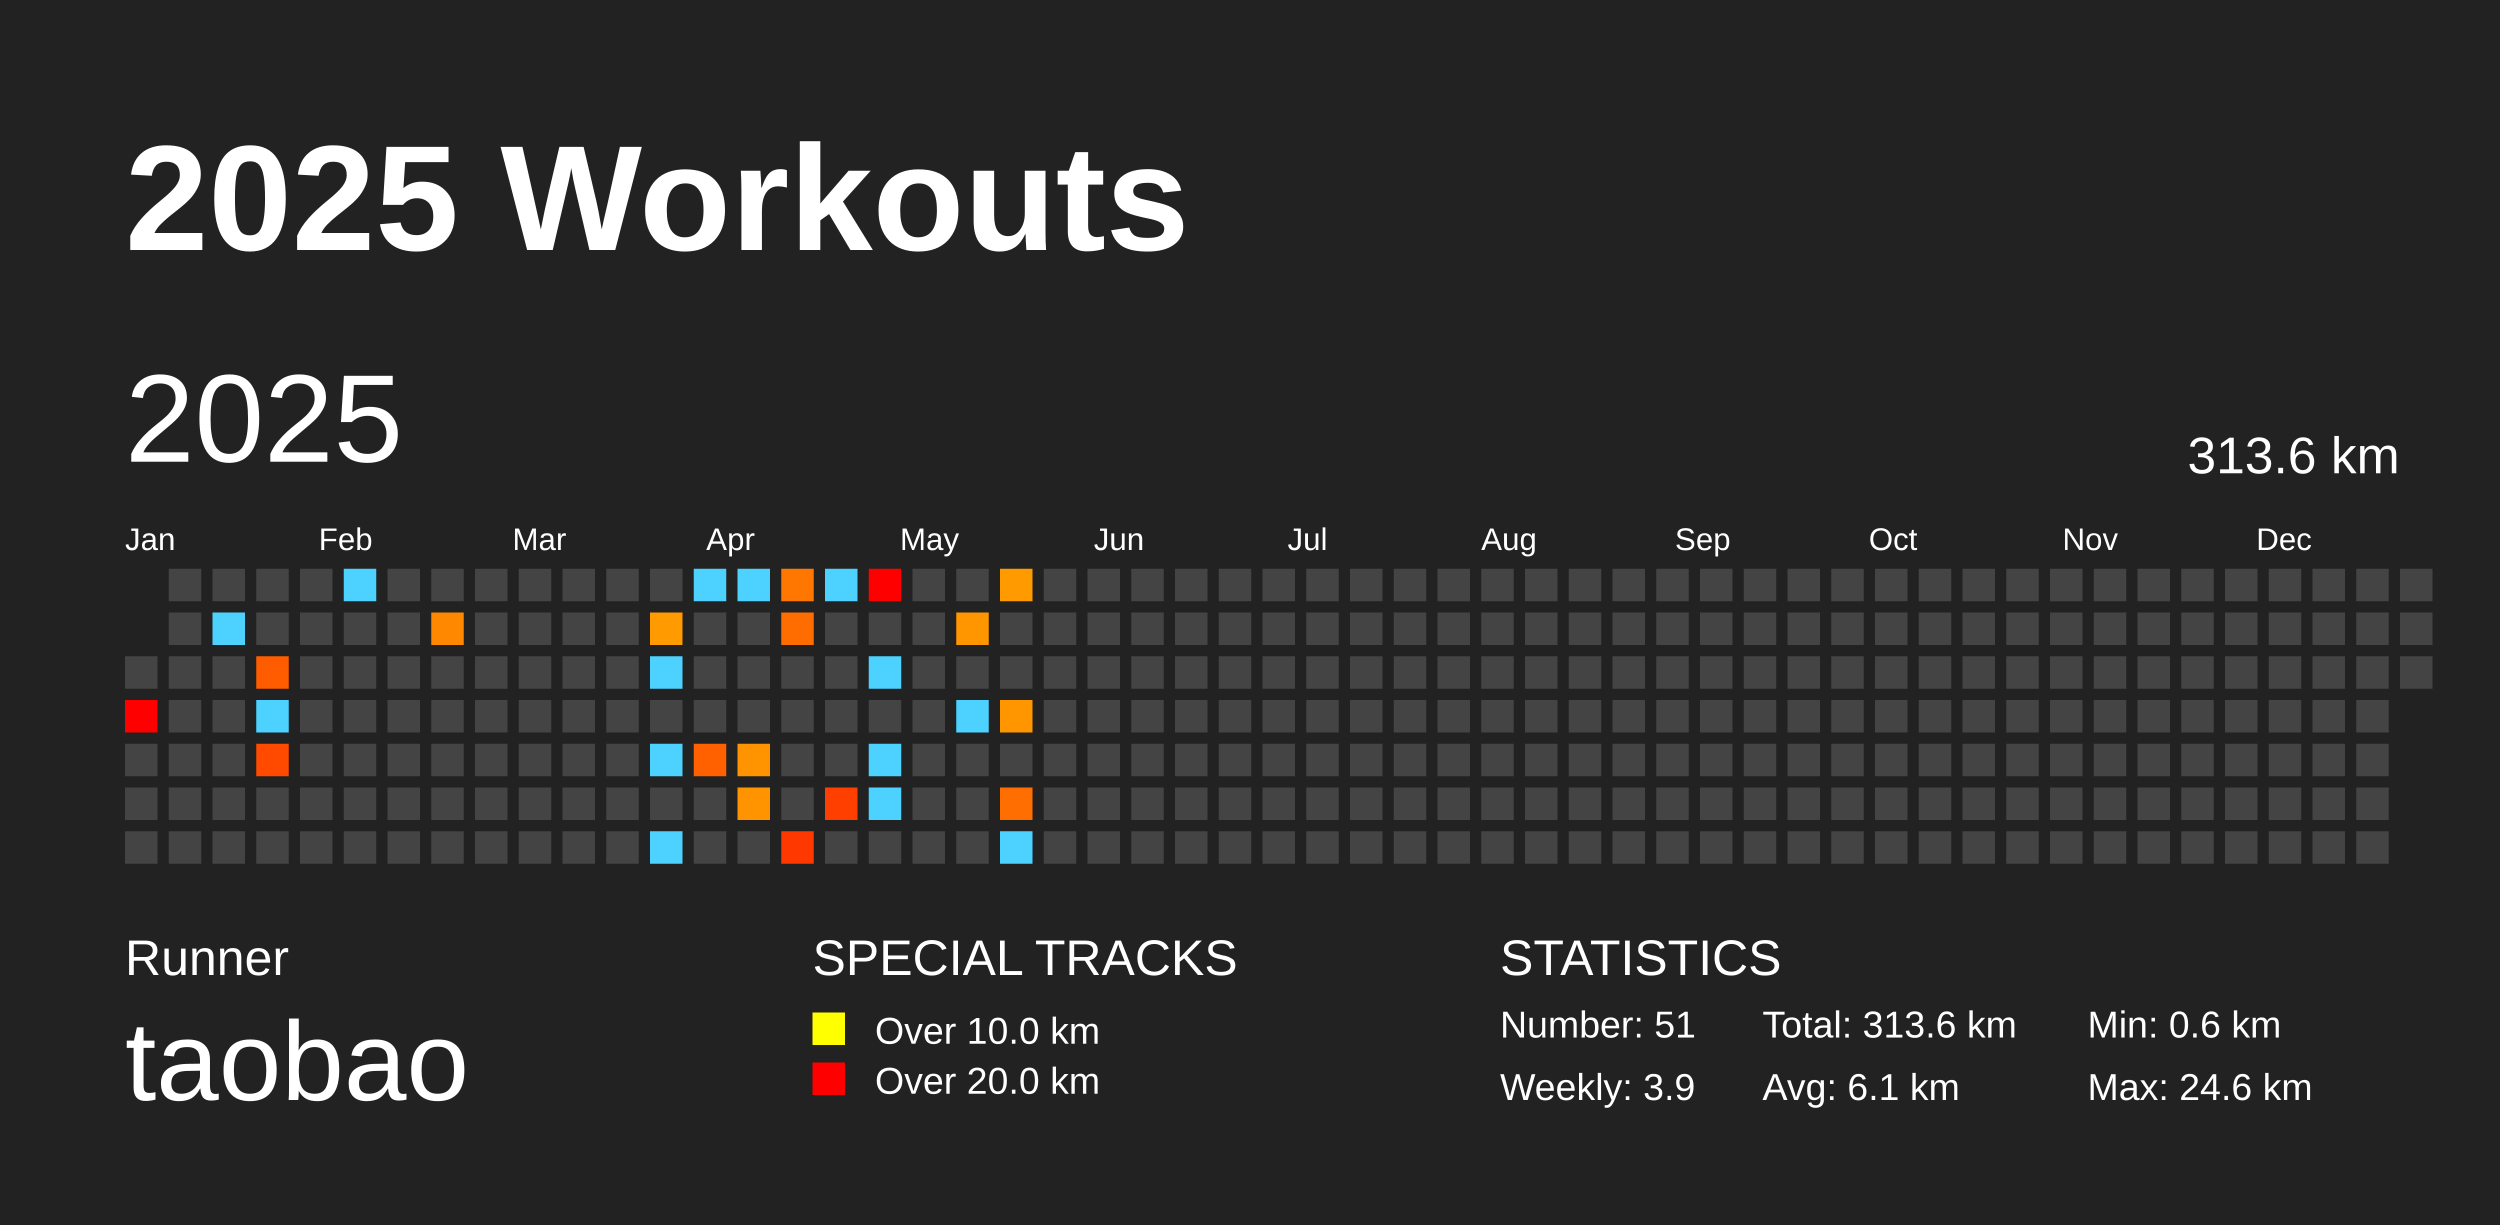
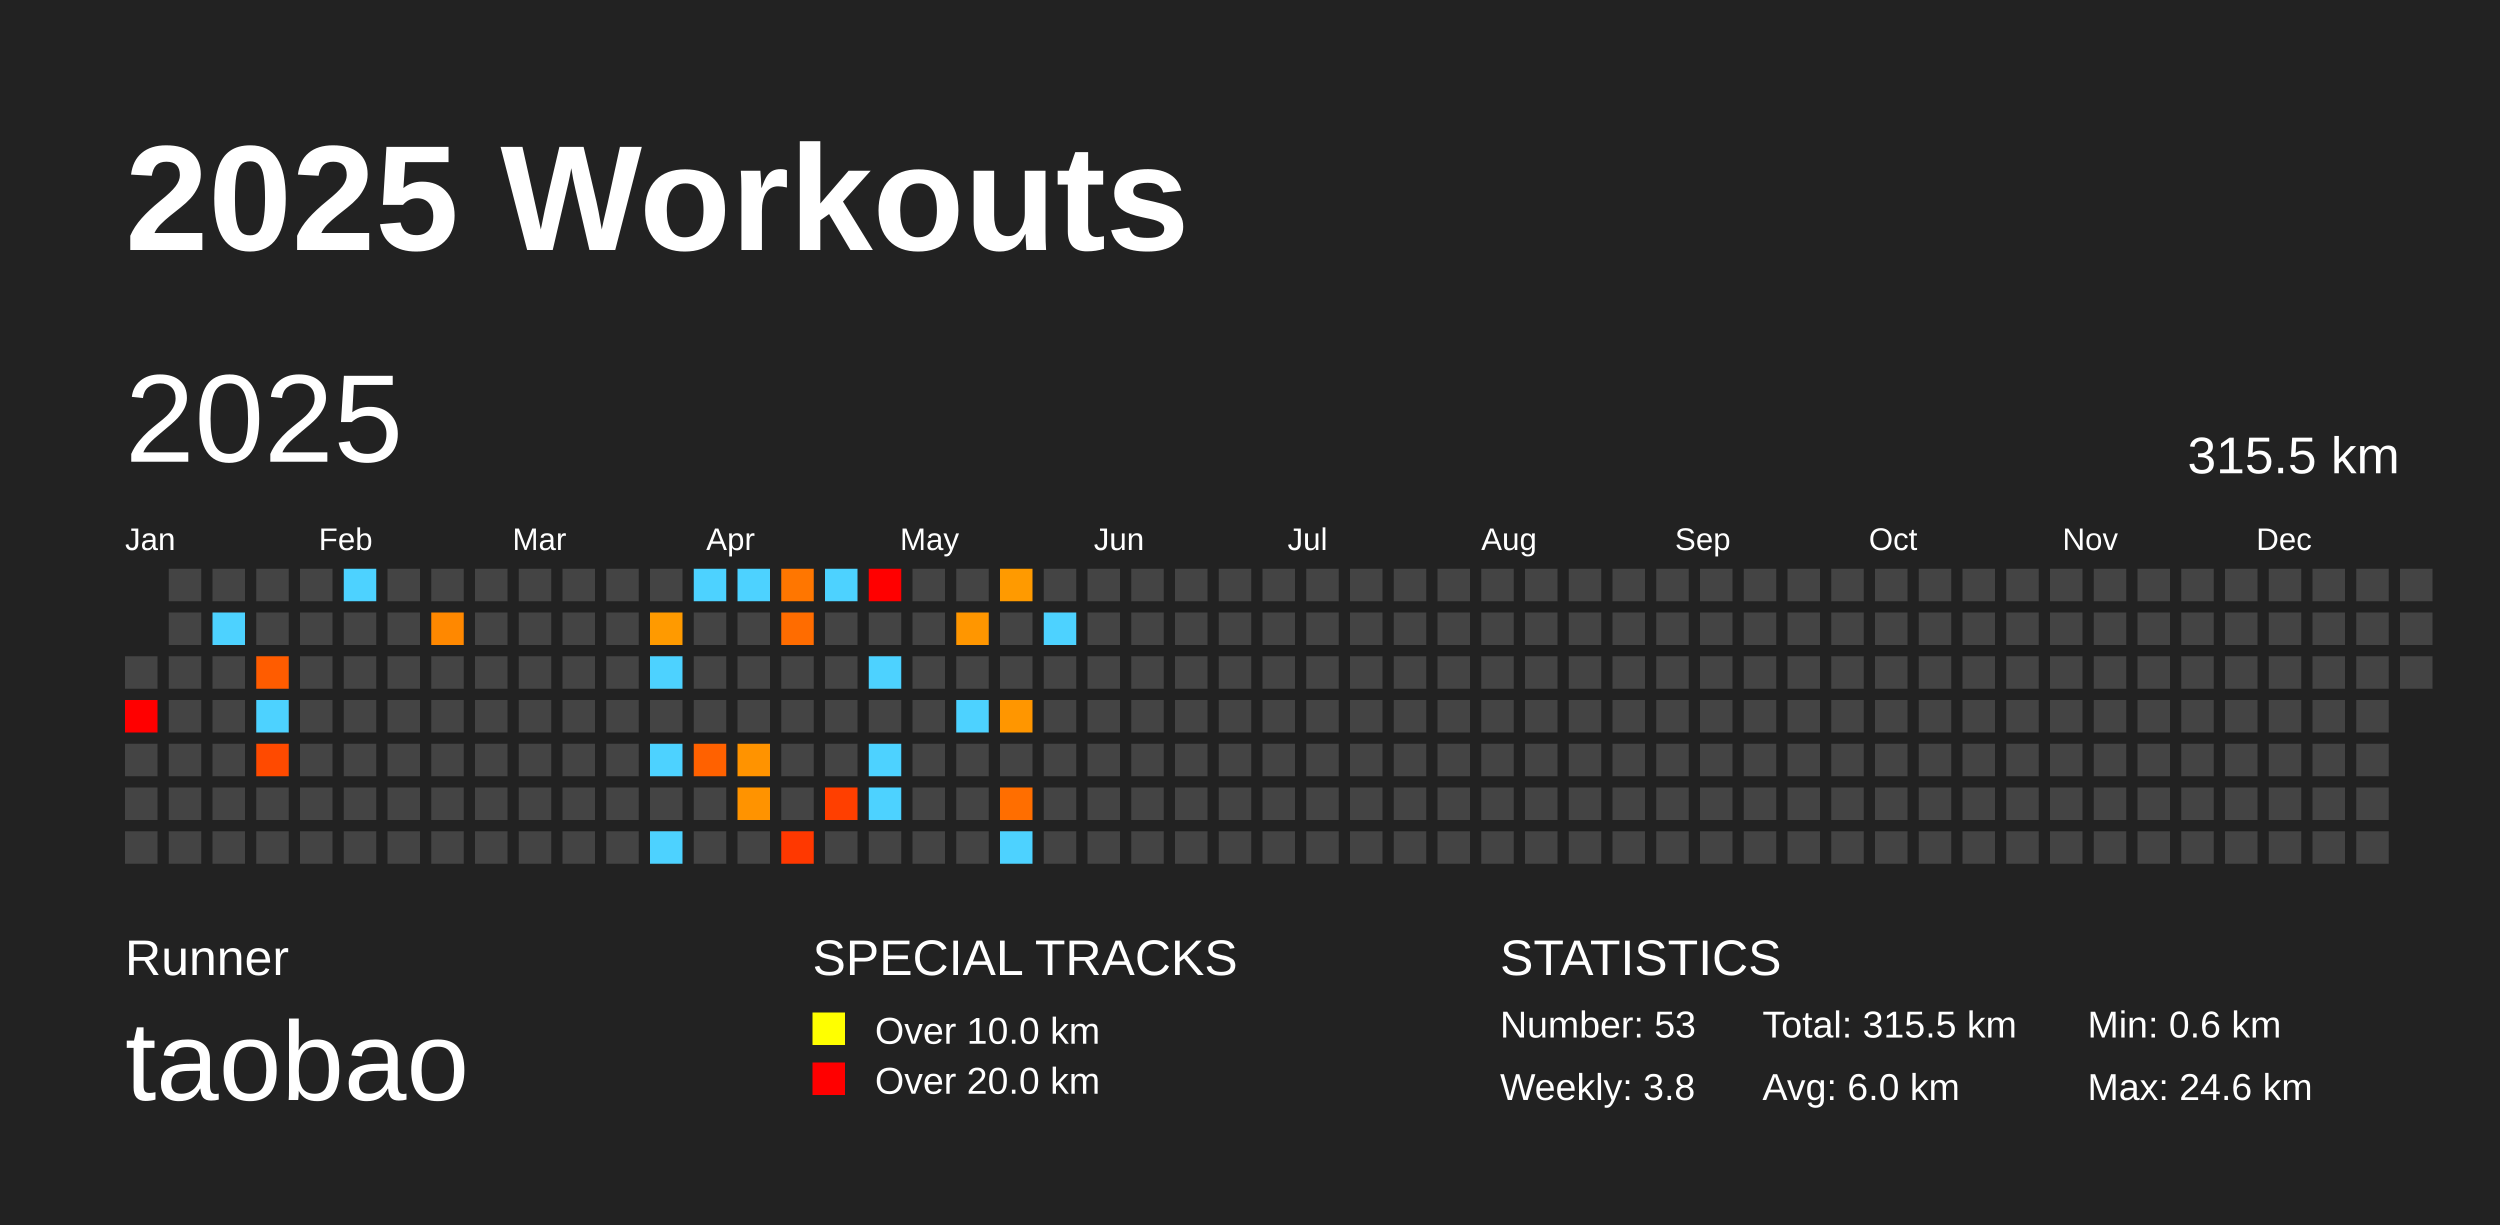
<svg xmlns="http://www.w3.org/2000/svg" baseProfile="full" height="98mm" version="1.1" viewBox="0,0,200,98" width="200mm">
  <defs />
  <rect fill="#222222" height="98" width="200" x="0" y="0" />
  <text fill="#FFFFFF" style="font-size:12px; font-family:Arial; font-weight:bold;" x="10" y="20">2025 Workouts</text>
  <text fill="#FFFFFF" style="font-size:4px; font-family:Arial" x="10" y="78">Runner</text>
  <text fill="#FFFFFF" style="font-size:9px; font-family:Arial" x="10" y="88">taobao</text>
  <text fill="#FFFFFF" style="font-size:4px; font-family:Arial" x="65" y="78">SPECIAL TRACKS</text>
  <rect fill="yellow" height="2.6" width="2.6" x="65" y="81" />
  <text fill="#FFFFFF" style="font-size:3px; font-family:Arial" x="70" y="83.5">Over 10.0 km</text>
  <rect fill="red" height="2.6" width="2.6" x="65" y="85" />
  <text fill="#FFFFFF" style="font-size:3px; font-family:Arial" x="70" y="87.5">Over 20.0 km</text>
  <text fill="#FFFFFF" style="font-size:4px; font-family:Arial" x="120" y="78">STATISTICS</text>
-   <text fill="#FFFFFF" style="font-size:3px; font-family:Arial" x="120" y="83">Number: 51</text>
-   <text fill="#FFFFFF" style="font-size:3px; font-family:Arial" x="120" y="88">Weekly: 3.9</text>
-   <text fill="#FFFFFF" style="font-size:3px; font-family:Arial" x="141" y="83">Total: 313.6 km</text>
-   <text fill="#FFFFFF" style="font-size:3px; font-family:Arial" x="141" y="88">Avg: 6.1 km</text>
+   <text fill="#FFFFFF" style="font-size:3px; font-family:Arial" x="120" y="83">Number: 53</text>
+   <text fill="#FFFFFF" style="font-size:3px; font-family:Arial" x="120" y="88">Weekly: 3.8</text>
+   <text fill="#FFFFFF" style="font-size:3px; font-family:Arial" x="141" y="83">Total: 315.5 km</text>
+   <text fill="#FFFFFF" style="font-size:3px; font-family:Arial" x="141" y="88">Avg: 6.0 km</text>
  <text fill="#FFFFFF" style="font-size:3px; font-family:Arial" x="167" y="83">Min: 0.6 km</text>
  <text fill="#FFFFFF" style="font-size:3px; font-family:Arial" x="167" y="88">Max: 24.6 km</text>
  <text dominant-baseline="hanging" fill="#FFFFFF" style="font-size:10.0px; font-family:Arial;" x="10" y="30">2025</text>
-   <text dominant-baseline="hanging" fill="#FFFFFF" style="font-size:4.125px; font-family:Arial;" x="175" y="35">313.6 km</text>
+   <text dominant-baseline="hanging" fill="#FFFFFF" style="font-size:4.125px; font-family:Arial;" x="175" y="35">315.5 km</text>
  <text fill="#FFFFFF" style="font-size:2.5px; font-family:Arial" x="10.0" y="44">Jan</text>
  <text fill="#FFFFFF" style="font-size:2.5px; font-family:Arial" x="25.5" y="44">Feb</text>
  <text fill="#FFFFFF" style="font-size:2.5px; font-family:Arial" x="41.0" y="44">Mar</text>
  <text fill="#FFFFFF" style="font-size:2.5px; font-family:Arial" x="56.5" y="44">Apr</text>
  <text fill="#FFFFFF" style="font-size:2.5px; font-family:Arial" x="72.0" y="44">May</text>
  <text fill="#FFFFFF" style="font-size:2.5px; font-family:Arial" x="87.5" y="44">Jun</text>
  <text fill="#FFFFFF" style="font-size:2.5px; font-family:Arial" x="103.0" y="44">Jul</text>
  <text fill="#FFFFFF" style="font-size:2.5px; font-family:Arial" x="118.5" y="44">Aug</text>
  <text fill="#FFFFFF" style="font-size:2.5px; font-family:Arial" x="134.0" y="44">Sep</text>
  <text fill="#FFFFFF" style="font-size:2.5px; font-family:Arial" x="149.5" y="44">Oct</text>
  <text fill="#FFFFFF" style="font-size:2.5px; font-family:Arial" x="165.0" y="44">Nov</text>
  <text fill="#FFFFFF" style="font-size:2.5px; font-family:Arial" x="180.5" y="44">Dec</text>
  <rect fill="#444444" height="2.6" width="2.6" x="10.0" y="52.5" />
  <rect fill="red" height="2.6" width="2.6" x="10.0" y="56.0" />
  <rect fill="#444444" height="2.6" width="2.6" x="10.0" y="59.5" />
  <rect fill="#444444" height="2.6" width="2.6" x="10.0" y="63.0" />
  <rect fill="#444444" height="2.6" width="2.6" x="10.0" y="66.5" />
  <rect fill="#444444" height="2.6" width="2.6" x="13.5" y="45.5" />
  <rect fill="#444444" height="2.6" width="2.6" x="13.5" y="49.0" />
  <rect fill="#444444" height="2.6" width="2.6" x="13.5" y="52.5" />
  <rect fill="#444444" height="2.6" width="2.6" x="13.5" y="56.0" />
  <rect fill="#444444" height="2.6" width="2.6" x="13.5" y="59.5" />
  <rect fill="#444444" height="2.6" width="2.6" x="13.5" y="63.0" />
  <rect fill="#444444" height="2.6" width="2.6" x="13.5" y="66.5" />
  <rect fill="#444444" height="2.6" width="2.6" x="17.0" y="45.5" />
  <rect fill="#4dd2ff" height="2.6" width="2.6" x="17.0" y="49.0" />
  <rect fill="#444444" height="2.6" width="2.6" x="17.0" y="52.5" />
  <rect fill="#444444" height="2.6" width="2.6" x="17.0" y="56.0" />
  <rect fill="#444444" height="2.6" width="2.6" x="17.0" y="59.5" />
  <rect fill="#444444" height="2.6" width="2.6" x="17.0" y="63.0" />
  <rect fill="#444444" height="2.6" width="2.6" x="17.0" y="66.5" />
  <rect fill="#444444" height="2.6" width="2.6" x="20.5" y="45.5" />
  <rect fill="#444444" height="2.6" width="2.6" x="20.5" y="49.0" />
  <rect fill="#ff5c00" height="2.6" width="2.6" x="20.5" y="52.5" />
  <rect fill="#4dd2ff" height="2.6" width="2.6" x="20.5" y="56.0" />
  <rect fill="#ff4a00" height="2.6" width="2.6" x="20.5" y="59.5" />
  <rect fill="#444444" height="2.6" width="2.6" x="20.5" y="63.0" />
  <rect fill="#444444" height="2.6" width="2.6" x="20.5" y="66.5" />
  <rect fill="#444444" height="2.6" width="2.6" x="24.0" y="45.5" />
  <rect fill="#444444" height="2.6" width="2.6" x="24.0" y="49.0" />
  <rect fill="#444444" height="2.6" width="2.6" x="24.0" y="52.5" />
  <rect fill="#444444" height="2.6" width="2.6" x="24.0" y="56.0" />
  <rect fill="#444444" height="2.6" width="2.6" x="24.0" y="59.5" />
  <rect fill="#444444" height="2.6" width="2.6" x="24.0" y="63.0" />
  <rect fill="#444444" height="2.6" width="2.6" x="24.0" y="66.5" />
  <rect fill="#4dd2ff" height="2.6" width="2.6" x="27.5" y="45.5" />
  <rect fill="#444444" height="2.6" width="2.6" x="27.5" y="49.0" />
  <rect fill="#444444" height="2.6" width="2.6" x="27.5" y="52.5" />
  <rect fill="#444444" height="2.6" width="2.6" x="27.5" y="56.0" />
  <rect fill="#444444" height="2.6" width="2.6" x="27.5" y="59.5" />
  <rect fill="#444444" height="2.6" width="2.6" x="27.5" y="63.0" />
  <rect fill="#444444" height="2.6" width="2.6" x="27.5" y="66.5" />
  <rect fill="#444444" height="2.6" width="2.6" x="31.0" y="45.5" />
  <rect fill="#444444" height="2.6" width="2.6" x="31.0" y="49.0" />
  <rect fill="#444444" height="2.6" width="2.6" x="31.0" y="52.5" />
  <rect fill="#444444" height="2.6" width="2.6" x="31.0" y="56.0" />
  <rect fill="#444444" height="2.6" width="2.6" x="31.0" y="59.5" />
  <rect fill="#444444" height="2.6" width="2.6" x="31.0" y="63.0" />
  <rect fill="#444444" height="2.6" width="2.6" x="31.0" y="66.5" />
  <rect fill="#444444" height="2.6" width="2.6" x="34.5" y="45.5" />
  <rect fill="#ff8800" height="2.6" width="2.6" x="34.5" y="49.0" />
  <rect fill="#444444" height="2.6" width="2.6" x="34.5" y="52.5" />
  <rect fill="#444444" height="2.6" width="2.6" x="34.5" y="56.0" />
  <rect fill="#444444" height="2.6" width="2.6" x="34.5" y="59.5" />
  <rect fill="#444444" height="2.6" width="2.6" x="34.5" y="63.0" />
  <rect fill="#444444" height="2.6" width="2.6" x="34.5" y="66.5" />
  <rect fill="#444444" height="2.6" width="2.6" x="38.0" y="45.5" />
  <rect fill="#444444" height="2.6" width="2.6" x="38.0" y="49.0" />
  <rect fill="#444444" height="2.6" width="2.6" x="38.0" y="52.5" />
  <rect fill="#444444" height="2.6" width="2.6" x="38.0" y="56.0" />
  <rect fill="#444444" height="2.6" width="2.6" x="38.0" y="59.5" />
  <rect fill="#444444" height="2.6" width="2.6" x="38.0" y="63.0" />
  <rect fill="#444444" height="2.6" width="2.6" x="38.0" y="66.5" />
  <rect fill="#444444" height="2.6" width="2.6" x="41.5" y="45.5" />
  <rect fill="#444444" height="2.6" width="2.6" x="41.5" y="49.0" />
  <rect fill="#444444" height="2.6" width="2.6" x="41.5" y="52.5" />
  <rect fill="#444444" height="2.6" width="2.6" x="41.5" y="56.0" />
  <rect fill="#444444" height="2.6" width="2.6" x="41.5" y="59.5" />
  <rect fill="#444444" height="2.6" width="2.6" x="41.5" y="63.0" />
  <rect fill="#444444" height="2.6" width="2.6" x="41.5" y="66.5" />
  <rect fill="#444444" height="2.6" width="2.6" x="45.0" y="45.5" />
  <rect fill="#444444" height="2.6" width="2.6" x="45.0" y="49.0" />
  <rect fill="#444444" height="2.6" width="2.6" x="45.0" y="52.5" />
  <rect fill="#444444" height="2.6" width="2.6" x="45.0" y="56.0" />
  <rect fill="#444444" height="2.6" width="2.6" x="45.0" y="59.5" />
  <rect fill="#444444" height="2.6" width="2.6" x="45.0" y="63.0" />
  <rect fill="#444444" height="2.6" width="2.6" x="45.0" y="66.5" />
  <rect fill="#444444" height="2.6" width="2.6" x="48.5" y="45.5" />
  <rect fill="#444444" height="2.6" width="2.6" x="48.5" y="49.0" />
  <rect fill="#444444" height="2.6" width="2.6" x="48.5" y="52.5" />
  <rect fill="#444444" height="2.6" width="2.6" x="48.5" y="56.0" />
  <rect fill="#444444" height="2.6" width="2.6" x="48.5" y="59.5" />
  <rect fill="#444444" height="2.6" width="2.6" x="48.5" y="63.0" />
  <rect fill="#444444" height="2.6" width="2.6" x="48.5" y="66.5" />
  <rect fill="#444444" height="2.6" width="2.6" x="52.0" y="45.5" />
  <rect fill="#ff9a00" height="2.6" width="2.6" x="52.0" y="49.0" />
  <rect fill="#4dd2ff" height="2.6" width="2.6" x="52.0" y="52.5" />
  <rect fill="#444444" height="2.6" width="2.6" x="52.0" y="56.0" />
  <rect fill="#4dd2ff" height="2.6" width="2.6" x="52.0" y="59.5" />
  <rect fill="#444444" height="2.6" width="2.6" x="52.0" y="63.0" />
  <rect fill="#4dd2ff" height="2.6" width="2.6" x="52.0" y="66.5" />
  <rect fill="#4dd2ff" height="2.6" width="2.6" x="55.5" y="45.5" />
  <rect fill="#444444" height="2.6" width="2.6" x="55.5" y="49.0" />
  <rect fill="#444444" height="2.6" width="2.6" x="55.5" y="52.5" />
  <rect fill="#444444" height="2.6" width="2.6" x="55.5" y="56.0" />
  <rect fill="#ff6100" height="2.6" width="2.6" x="55.5" y="59.5" />
  <rect fill="#444444" height="2.6" width="2.6" x="55.5" y="63.0" />
  <rect fill="#444444" height="2.6" width="2.6" x="55.5" y="66.5" />
  <rect fill="#4dd2ff" height="2.6" width="2.6" x="59.0" y="45.5" />
  <rect fill="#444444" height="2.6" width="2.6" x="59.0" y="49.0" />
  <rect fill="#444444" height="2.6" width="2.6" x="59.0" y="52.5" />
  <rect fill="#444444" height="2.6" width="2.6" x="59.0" y="56.0" />
  <rect fill="#ff9300" height="2.6" width="2.6" x="59.0" y="59.5" />
  <rect fill="#ff9300" height="2.6" width="2.6" x="59.0" y="63.0" />
  <rect fill="#444444" height="2.6" width="2.6" x="59.0" y="66.5" />
  <rect fill="#ff7600" height="2.6" width="2.6" x="62.5" y="45.5" />
  <rect fill="#ff6c00" height="2.6" width="2.6" x="62.5" y="49.0" />
  <rect fill="#444444" height="2.6" width="2.6" x="62.5" y="52.5" />
  <rect fill="#444444" height="2.6" width="2.6" x="62.5" y="56.0" />
  <rect fill="#444444" height="2.6" width="2.6" x="62.5" y="59.5" />
  <rect fill="#444444" height="2.6" width="2.6" x="62.5" y="63.0" />
  <rect fill="#ff3800" height="2.6" width="2.6" x="62.5" y="66.5" />
  <rect fill="#4dd2ff" height="2.6" width="2.6" x="66.0" y="45.5" />
  <rect fill="#444444" height="2.6" width="2.6" x="66.0" y="49.0" />
  <rect fill="#444444" height="2.6" width="2.6" x="66.0" y="52.5" />
  <rect fill="#444444" height="2.6" width="2.6" x="66.0" y="56.0" />
  <rect fill="#444444" height="2.6" width="2.6" x="66.0" y="59.5" />
  <rect fill="#ff3f00" height="2.6" width="2.6" x="66.0" y="63.0" />
  <rect fill="#444444" height="2.6" width="2.6" x="66.0" y="66.5" />
  <rect fill="red" height="2.6" width="2.6" x="69.5" y="45.5" />
  <rect fill="#444444" height="2.6" width="2.6" x="69.5" y="49.0" />
  <rect fill="#4dd2ff" height="2.6" width="2.6" x="69.5" y="52.5" />
  <rect fill="#444444" height="2.6" width="2.6" x="69.5" y="56.0" />
  <rect fill="#4dd2ff" height="2.6" width="2.6" x="69.5" y="59.5" />
  <rect fill="#4dd2ff" height="2.6" width="2.6" x="69.5" y="63.0" />
  <rect fill="#444444" height="2.6" width="2.6" x="69.5" y="66.5" />
  <rect fill="#444444" height="2.6" width="2.6" x="73.0" y="45.5" />
  <rect fill="#444444" height="2.6" width="2.6" x="73.0" y="49.0" />
  <rect fill="#444444" height="2.6" width="2.6" x="73.0" y="52.5" />
  <rect fill="#444444" height="2.6" width="2.6" x="73.0" y="56.0" />
  <rect fill="#444444" height="2.6" width="2.6" x="73.0" y="59.5" />
  <rect fill="#444444" height="2.6" width="2.6" x="73.0" y="63.0" />
  <rect fill="#444444" height="2.6" width="2.6" x="73.0" y="66.5" />
  <rect fill="#444444" height="2.6" width="2.6" x="76.5" y="45.5" />
  <rect fill="#ff9600" height="2.6" width="2.6" x="76.5" y="49.0" />
  <rect fill="#444444" height="2.6" width="2.6" x="76.5" y="52.5" />
  <rect fill="#4dd2ff" height="2.6" width="2.6" x="76.5" y="56.0" />
  <rect fill="#444444" height="2.6" width="2.6" x="76.5" y="59.5" />
  <rect fill="#444444" height="2.6" width="2.6" x="76.5" y="63.0" />
  <rect fill="#444444" height="2.6" width="2.6" x="76.5" y="66.5" />
  <rect fill="#ff9a00" height="2.6" width="2.6" x="80.0" y="45.5" />
  <rect fill="#444444" height="2.6" width="2.6" x="80.0" y="49.0" />
  <rect fill="#444444" height="2.6" width="2.6" x="80.0" y="52.5" />
  <rect fill="#ff9600" height="2.6" width="2.6" x="80.0" y="56.0" />
  <rect fill="#444444" height="2.6" width="2.6" x="80.0" y="59.5" />
  <rect fill="#ff6e00" height="2.6" width="2.6" x="80.0" y="63.0" />
  <rect fill="#4dd2ff" height="2.6" width="2.6" x="80.0" y="66.5" />
  <rect fill="#444444" height="2.6" width="2.6" x="83.5" y="45.5" />
-   <rect fill="#444444" height="2.6" width="2.6" x="83.5" y="49.0" />
+   <rect fill="#4dd2ff" height="2.6" width="2.6" x="83.5" y="49.0" />
  <rect fill="#444444" height="2.6" width="2.6" x="83.5" y="52.5" />
  <rect fill="#444444" height="2.6" width="2.6" x="83.5" y="56.0" />
  <rect fill="#444444" height="2.6" width="2.6" x="83.5" y="59.5" />
  <rect fill="#444444" height="2.6" width="2.6" x="83.5" y="63.0" />
  <rect fill="#444444" height="2.6" width="2.6" x="83.5" y="66.5" />
  <rect fill="#444444" height="2.6" width="2.6" x="87.0" y="45.5" />
  <rect fill="#444444" height="2.6" width="2.6" x="87.0" y="49.0" />
  <rect fill="#444444" height="2.6" width="2.6" x="87.0" y="52.5" />
  <rect fill="#444444" height="2.6" width="2.6" x="87.0" y="56.0" />
  <rect fill="#444444" height="2.6" width="2.6" x="87.0" y="59.5" />
  <rect fill="#444444" height="2.6" width="2.6" x="87.0" y="63.0" />
  <rect fill="#444444" height="2.6" width="2.6" x="87.0" y="66.5" />
  <rect fill="#444444" height="2.6" width="2.6" x="90.5" y="45.5" />
  <rect fill="#444444" height="2.6" width="2.6" x="90.5" y="49.0" />
  <rect fill="#444444" height="2.6" width="2.6" x="90.5" y="52.5" />
  <rect fill="#444444" height="2.6" width="2.6" x="90.5" y="56.0" />
  <rect fill="#444444" height="2.6" width="2.6" x="90.5" y="59.5" />
  <rect fill="#444444" height="2.6" width="2.6" x="90.5" y="63.0" />
  <rect fill="#444444" height="2.6" width="2.6" x="90.5" y="66.5" />
  <rect fill="#444444" height="2.6" width="2.6" x="94.0" y="45.5" />
  <rect fill="#444444" height="2.6" width="2.6" x="94.0" y="49.0" />
  <rect fill="#444444" height="2.6" width="2.6" x="94.0" y="52.5" />
  <rect fill="#444444" height="2.6" width="2.6" x="94.0" y="56.0" />
  <rect fill="#444444" height="2.6" width="2.6" x="94.0" y="59.5" />
  <rect fill="#444444" height="2.6" width="2.6" x="94.0" y="63.0" />
  <rect fill="#444444" height="2.6" width="2.6" x="94.0" y="66.5" />
  <rect fill="#444444" height="2.6" width="2.6" x="97.5" y="45.5" />
  <rect fill="#444444" height="2.6" width="2.6" x="97.5" y="49.0" />
  <rect fill="#444444" height="2.6" width="2.6" x="97.5" y="52.5" />
  <rect fill="#444444" height="2.6" width="2.6" x="97.5" y="56.0" />
  <rect fill="#444444" height="2.6" width="2.6" x="97.5" y="59.5" />
  <rect fill="#444444" height="2.6" width="2.6" x="97.5" y="63.0" />
  <rect fill="#444444" height="2.6" width="2.6" x="97.5" y="66.5" />
  <rect fill="#444444" height="2.6" width="2.6" x="101.0" y="45.5" />
  <rect fill="#444444" height="2.6" width="2.6" x="101.0" y="49.0" />
  <rect fill="#444444" height="2.6" width="2.6" x="101.0" y="52.5" />
  <rect fill="#444444" height="2.6" width="2.6" x="101.0" y="56.0" />
  <rect fill="#444444" height="2.6" width="2.6" x="101.0" y="59.5" />
  <rect fill="#444444" height="2.6" width="2.6" x="101.0" y="63.0" />
  <rect fill="#444444" height="2.6" width="2.6" x="101.0" y="66.5" />
  <rect fill="#444444" height="2.6" width="2.6" x="104.5" y="45.5" />
  <rect fill="#444444" height="2.6" width="2.6" x="104.5" y="49.0" />
  <rect fill="#444444" height="2.6" width="2.6" x="104.5" y="52.5" />
  <rect fill="#444444" height="2.6" width="2.6" x="104.5" y="56.0" />
  <rect fill="#444444" height="2.6" width="2.6" x="104.5" y="59.5" />
  <rect fill="#444444" height="2.6" width="2.6" x="104.5" y="63.0" />
  <rect fill="#444444" height="2.6" width="2.6" x="104.5" y="66.5" />
  <rect fill="#444444" height="2.6" width="2.6" x="108.0" y="45.5" />
  <rect fill="#444444" height="2.6" width="2.6" x="108.0" y="49.0" />
  <rect fill="#444444" height="2.6" width="2.6" x="108.0" y="52.5" />
  <rect fill="#444444" height="2.6" width="2.6" x="108.0" y="56.0" />
  <rect fill="#444444" height="2.6" width="2.6" x="108.0" y="59.5" />
  <rect fill="#444444" height="2.6" width="2.6" x="108.0" y="63.0" />
  <rect fill="#444444" height="2.6" width="2.6" x="108.0" y="66.5" />
  <rect fill="#444444" height="2.6" width="2.6" x="111.5" y="45.5" />
  <rect fill="#444444" height="2.6" width="2.6" x="111.5" y="49.0" />
  <rect fill="#444444" height="2.6" width="2.6" x="111.5" y="52.5" />
  <rect fill="#444444" height="2.6" width="2.6" x="111.5" y="56.0" />
  <rect fill="#444444" height="2.6" width="2.6" x="111.5" y="59.5" />
  <rect fill="#444444" height="2.6" width="2.6" x="111.5" y="63.0" />
  <rect fill="#444444" height="2.6" width="2.6" x="111.5" y="66.5" />
  <rect fill="#444444" height="2.6" width="2.6" x="115.0" y="45.5" />
  <rect fill="#444444" height="2.6" width="2.6" x="115.0" y="49.0" />
  <rect fill="#444444" height="2.6" width="2.6" x="115.0" y="52.5" />
  <rect fill="#444444" height="2.6" width="2.6" x="115.0" y="56.0" />
  <rect fill="#444444" height="2.6" width="2.6" x="115.0" y="59.5" />
  <rect fill="#444444" height="2.6" width="2.6" x="115.0" y="63.0" />
  <rect fill="#444444" height="2.6" width="2.6" x="115.0" y="66.5" />
  <rect fill="#444444" height="2.6" width="2.6" x="118.5" y="45.5" />
  <rect fill="#444444" height="2.6" width="2.6" x="118.5" y="49.0" />
  <rect fill="#444444" height="2.6" width="2.6" x="118.5" y="52.5" />
  <rect fill="#444444" height="2.6" width="2.6" x="118.5" y="56.0" />
  <rect fill="#444444" height="2.6" width="2.6" x="118.5" y="59.5" />
  <rect fill="#444444" height="2.6" width="2.6" x="118.5" y="63.0" />
  <rect fill="#444444" height="2.6" width="2.6" x="118.5" y="66.5" />
  <rect fill="#444444" height="2.6" width="2.6" x="122.0" y="45.5" />
  <rect fill="#444444" height="2.6" width="2.6" x="122.0" y="49.0" />
  <rect fill="#444444" height="2.6" width="2.6" x="122.0" y="52.5" />
  <rect fill="#444444" height="2.6" width="2.6" x="122.0" y="56.0" />
  <rect fill="#444444" height="2.6" width="2.6" x="122.0" y="59.5" />
  <rect fill="#444444" height="2.6" width="2.6" x="122.0" y="63.0" />
  <rect fill="#444444" height="2.6" width="2.6" x="122.0" y="66.5" />
  <rect fill="#444444" height="2.6" width="2.6" x="125.5" y="45.5" />
  <rect fill="#444444" height="2.6" width="2.6" x="125.5" y="49.0" />
  <rect fill="#444444" height="2.6" width="2.6" x="125.5" y="52.5" />
  <rect fill="#444444" height="2.6" width="2.6" x="125.5" y="56.0" />
  <rect fill="#444444" height="2.6" width="2.6" x="125.5" y="59.5" />
  <rect fill="#444444" height="2.6" width="2.6" x="125.5" y="63.0" />
  <rect fill="#444444" height="2.6" width="2.6" x="125.5" y="66.5" />
  <rect fill="#444444" height="2.6" width="2.6" x="129.0" y="45.5" />
  <rect fill="#444444" height="2.6" width="2.6" x="129.0" y="49.0" />
  <rect fill="#444444" height="2.6" width="2.6" x="129.0" y="52.5" />
  <rect fill="#444444" height="2.6" width="2.6" x="129.0" y="56.0" />
  <rect fill="#444444" height="2.6" width="2.6" x="129.0" y="59.5" />
  <rect fill="#444444" height="2.6" width="2.6" x="129.0" y="63.0" />
  <rect fill="#444444" height="2.6" width="2.6" x="129.0" y="66.5" />
  <rect fill="#444444" height="2.6" width="2.6" x="132.5" y="45.5" />
  <rect fill="#444444" height="2.6" width="2.6" x="132.5" y="49.0" />
  <rect fill="#444444" height="2.6" width="2.6" x="132.5" y="52.5" />
  <rect fill="#444444" height="2.6" width="2.6" x="132.5" y="56.0" />
  <rect fill="#444444" height="2.6" width="2.6" x="132.5" y="59.5" />
  <rect fill="#444444" height="2.6" width="2.6" x="132.5" y="63.0" />
  <rect fill="#444444" height="2.6" width="2.6" x="132.5" y="66.5" />
  <rect fill="#444444" height="2.6" width="2.6" x="136.0" y="45.5" />
  <rect fill="#444444" height="2.6" width="2.6" x="136.0" y="49.0" />
  <rect fill="#444444" height="2.6" width="2.6" x="136.0" y="52.5" />
  <rect fill="#444444" height="2.6" width="2.6" x="136.0" y="56.0" />
  <rect fill="#444444" height="2.6" width="2.6" x="136.0" y="59.5" />
  <rect fill="#444444" height="2.6" width="2.6" x="136.0" y="63.0" />
  <rect fill="#444444" height="2.6" width="2.6" x="136.0" y="66.5" />
  <rect fill="#444444" height="2.6" width="2.6" x="139.5" y="45.5" />
  <rect fill="#444444" height="2.6" width="2.6" x="139.5" y="49.0" />
  <rect fill="#444444" height="2.6" width="2.6" x="139.5" y="52.5" />
  <rect fill="#444444" height="2.6" width="2.6" x="139.5" y="56.0" />
  <rect fill="#444444" height="2.6" width="2.6" x="139.5" y="59.5" />
  <rect fill="#444444" height="2.6" width="2.6" x="139.5" y="63.0" />
  <rect fill="#444444" height="2.6" width="2.6" x="139.5" y="66.5" />
  <rect fill="#444444" height="2.6" width="2.6" x="143.0" y="45.5" />
  <rect fill="#444444" height="2.6" width="2.6" x="143.0" y="49.0" />
  <rect fill="#444444" height="2.6" width="2.6" x="143.0" y="52.5" />
  <rect fill="#444444" height="2.6" width="2.6" x="143.0" y="56.0" />
  <rect fill="#444444" height="2.6" width="2.6" x="143.0" y="59.5" />
  <rect fill="#444444" height="2.6" width="2.6" x="143.0" y="63.0" />
  <rect fill="#444444" height="2.6" width="2.6" x="143.0" y="66.5" />
  <rect fill="#444444" height="2.6" width="2.6" x="146.5" y="45.5" />
  <rect fill="#444444" height="2.6" width="2.6" x="146.5" y="49.0" />
  <rect fill="#444444" height="2.6" width="2.6" x="146.5" y="52.5" />
  <rect fill="#444444" height="2.6" width="2.6" x="146.5" y="56.0" />
  <rect fill="#444444" height="2.6" width="2.6" x="146.5" y="59.5" />
  <rect fill="#444444" height="2.6" width="2.6" x="146.5" y="63.0" />
  <rect fill="#444444" height="2.6" width="2.6" x="146.5" y="66.5" />
  <rect fill="#444444" height="2.6" width="2.6" x="150.0" y="45.5" />
  <rect fill="#444444" height="2.6" width="2.6" x="150.0" y="49.0" />
  <rect fill="#444444" height="2.6" width="2.6" x="150.0" y="52.5" />
  <rect fill="#444444" height="2.6" width="2.6" x="150.0" y="56.0" />
  <rect fill="#444444" height="2.6" width="2.6" x="150.0" y="59.5" />
  <rect fill="#444444" height="2.6" width="2.6" x="150.0" y="63.0" />
  <rect fill="#444444" height="2.6" width="2.6" x="150.0" y="66.5" />
  <rect fill="#444444" height="2.6" width="2.6" x="153.5" y="45.5" />
  <rect fill="#444444" height="2.6" width="2.6" x="153.5" y="49.0" />
  <rect fill="#444444" height="2.6" width="2.6" x="153.5" y="52.5" />
  <rect fill="#444444" height="2.6" width="2.6" x="153.5" y="56.0" />
  <rect fill="#444444" height="2.6" width="2.6" x="153.5" y="59.5" />
  <rect fill="#444444" height="2.6" width="2.6" x="153.5" y="63.0" />
  <rect fill="#444444" height="2.6" width="2.6" x="153.5" y="66.5" />
  <rect fill="#444444" height="2.6" width="2.6" x="157.0" y="45.5" />
  <rect fill="#444444" height="2.6" width="2.6" x="157.0" y="49.0" />
  <rect fill="#444444" height="2.6" width="2.6" x="157.0" y="52.5" />
  <rect fill="#444444" height="2.6" width="2.6" x="157.0" y="56.0" />
  <rect fill="#444444" height="2.6" width="2.6" x="157.0" y="59.5" />
  <rect fill="#444444" height="2.6" width="2.6" x="157.0" y="63.0" />
  <rect fill="#444444" height="2.6" width="2.6" x="157.0" y="66.5" />
  <rect fill="#444444" height="2.6" width="2.6" x="160.5" y="45.5" />
  <rect fill="#444444" height="2.6" width="2.6" x="160.5" y="49.0" />
  <rect fill="#444444" height="2.6" width="2.6" x="160.5" y="52.5" />
  <rect fill="#444444" height="2.6" width="2.6" x="160.5" y="56.0" />
  <rect fill="#444444" height="2.6" width="2.6" x="160.5" y="59.5" />
  <rect fill="#444444" height="2.6" width="2.6" x="160.5" y="63.0" />
  <rect fill="#444444" height="2.6" width="2.6" x="160.5" y="66.5" />
  <rect fill="#444444" height="2.6" width="2.6" x="164.0" y="45.5" />
  <rect fill="#444444" height="2.6" width="2.6" x="164.0" y="49.0" />
  <rect fill="#444444" height="2.6" width="2.6" x="164.0" y="52.5" />
  <rect fill="#444444" height="2.6" width="2.6" x="164.0" y="56.0" />
  <rect fill="#444444" height="2.6" width="2.6" x="164.0" y="59.5" />
  <rect fill="#444444" height="2.6" width="2.6" x="164.0" y="63.0" />
  <rect fill="#444444" height="2.6" width="2.6" x="164.0" y="66.5" />
  <rect fill="#444444" height="2.6" width="2.6" x="167.5" y="45.5" />
  <rect fill="#444444" height="2.6" width="2.6" x="167.5" y="49.0" />
  <rect fill="#444444" height="2.6" width="2.6" x="167.5" y="52.5" />
  <rect fill="#444444" height="2.6" width="2.6" x="167.5" y="56.0" />
  <rect fill="#444444" height="2.6" width="2.6" x="167.5" y="59.5" />
  <rect fill="#444444" height="2.6" width="2.6" x="167.5" y="63.0" />
  <rect fill="#444444" height="2.6" width="2.6" x="167.5" y="66.5" />
  <rect fill="#444444" height="2.6" width="2.6" x="171.0" y="45.5" />
  <rect fill="#444444" height="2.6" width="2.6" x="171.0" y="49.0" />
  <rect fill="#444444" height="2.6" width="2.6" x="171.0" y="52.5" />
  <rect fill="#444444" height="2.6" width="2.6" x="171.0" y="56.0" />
  <rect fill="#444444" height="2.6" width="2.6" x="171.0" y="59.5" />
  <rect fill="#444444" height="2.6" width="2.6" x="171.0" y="63.0" />
  <rect fill="#444444" height="2.6" width="2.6" x="171.0" y="66.5" />
  <rect fill="#444444" height="2.6" width="2.6" x="174.5" y="45.5" />
  <rect fill="#444444" height="2.6" width="2.6" x="174.5" y="49.0" />
  <rect fill="#444444" height="2.6" width="2.6" x="174.5" y="52.5" />
  <rect fill="#444444" height="2.6" width="2.6" x="174.5" y="56.0" />
  <rect fill="#444444" height="2.6" width="2.6" x="174.5" y="59.5" />
  <rect fill="#444444" height="2.6" width="2.6" x="174.5" y="63.0" />
  <rect fill="#444444" height="2.6" width="2.6" x="174.5" y="66.5" />
  <rect fill="#444444" height="2.6" width="2.6" x="178.0" y="45.5" />
  <rect fill="#444444" height="2.6" width="2.6" x="178.0" y="49.0" />
  <rect fill="#444444" height="2.6" width="2.6" x="178.0" y="52.5" />
  <rect fill="#444444" height="2.6" width="2.6" x="178.0" y="56.0" />
  <rect fill="#444444" height="2.6" width="2.6" x="178.0" y="59.5" />
  <rect fill="#444444" height="2.6" width="2.6" x="178.0" y="63.0" />
  <rect fill="#444444" height="2.6" width="2.6" x="178.0" y="66.5" />
  <rect fill="#444444" height="2.6" width="2.6" x="181.5" y="45.5" />
  <rect fill="#444444" height="2.6" width="2.6" x="181.5" y="49.0" />
  <rect fill="#444444" height="2.6" width="2.6" x="181.5" y="52.5" />
  <rect fill="#444444" height="2.6" width="2.6" x="181.5" y="56.0" />
  <rect fill="#444444" height="2.6" width="2.6" x="181.5" y="59.5" />
  <rect fill="#444444" height="2.6" width="2.6" x="181.5" y="63.0" />
  <rect fill="#444444" height="2.6" width="2.6" x="181.5" y="66.5" />
  <rect fill="#444444" height="2.6" width="2.6" x="185.0" y="45.5" />
  <rect fill="#444444" height="2.6" width="2.6" x="185.0" y="49.0" />
  <rect fill="#444444" height="2.6" width="2.6" x="185.0" y="52.5" />
  <rect fill="#444444" height="2.6" width="2.6" x="185.0" y="56.0" />
  <rect fill="#444444" height="2.6" width="2.6" x="185.0" y="59.5" />
  <rect fill="#444444" height="2.6" width="2.6" x="185.0" y="63.0" />
  <rect fill="#444444" height="2.6" width="2.6" x="185.0" y="66.5" />
  <rect fill="#444444" height="2.6" width="2.6" x="188.5" y="45.5" />
  <rect fill="#444444" height="2.6" width="2.6" x="188.5" y="49.0" />
  <rect fill="#444444" height="2.6" width="2.6" x="188.5" y="52.5" />
  <rect fill="#444444" height="2.6" width="2.6" x="188.5" y="56.0" />
  <rect fill="#444444" height="2.6" width="2.6" x="188.5" y="59.5" />
  <rect fill="#444444" height="2.6" width="2.6" x="188.5" y="63.0" />
  <rect fill="#444444" height="2.6" width="2.6" x="188.5" y="66.5" />
  <rect fill="#444444" height="2.6" width="2.6" x="192.0" y="45.5" />
  <rect fill="#444444" height="2.6" width="2.6" x="192.0" y="49.0" />
  <rect fill="#444444" height="2.6" width="2.6" x="192.0" y="52.5" />
</svg>
